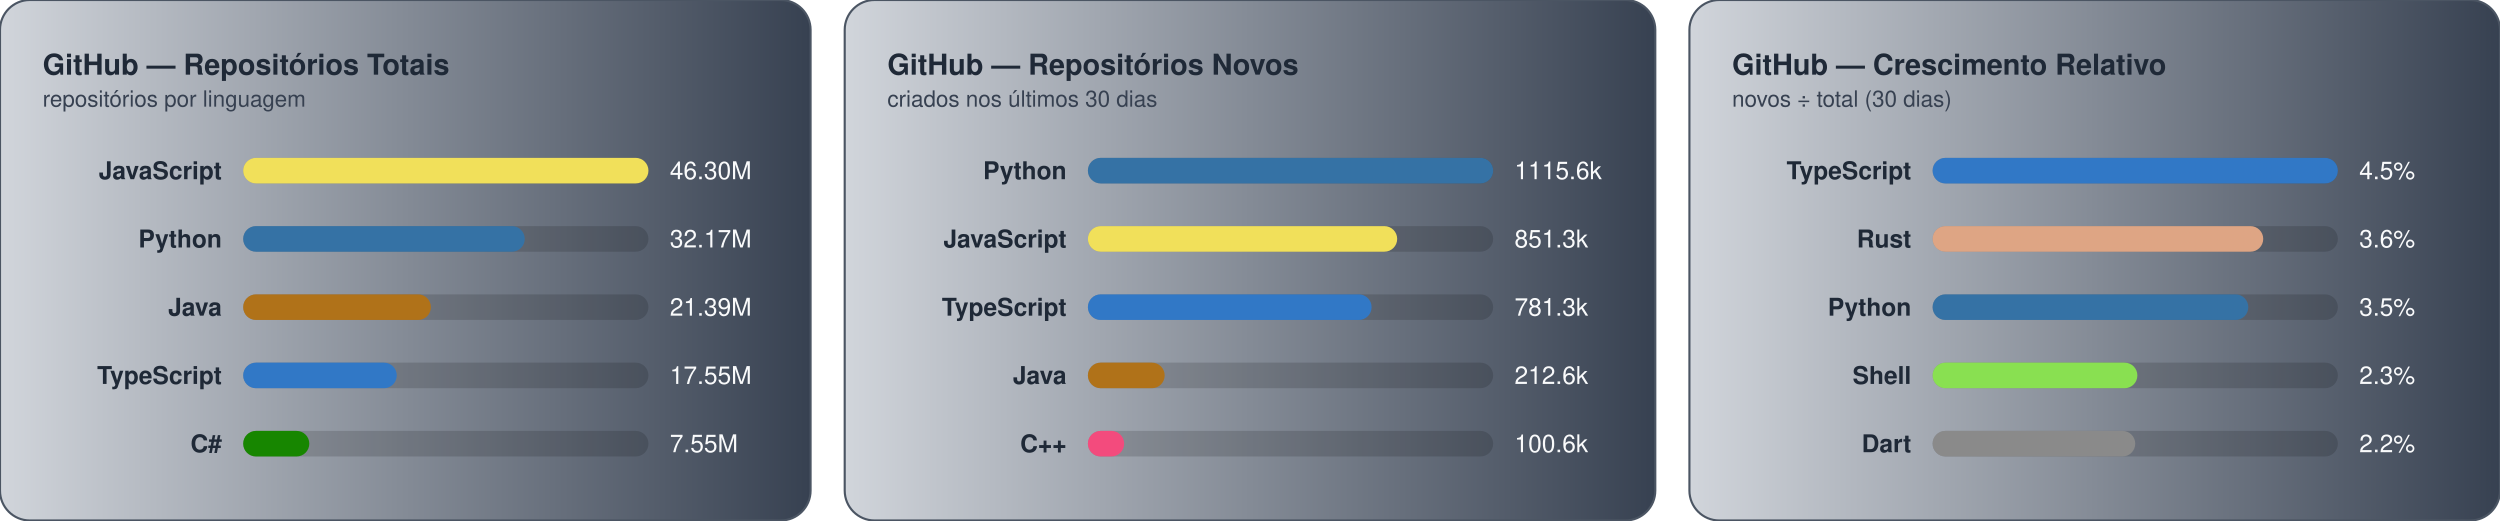
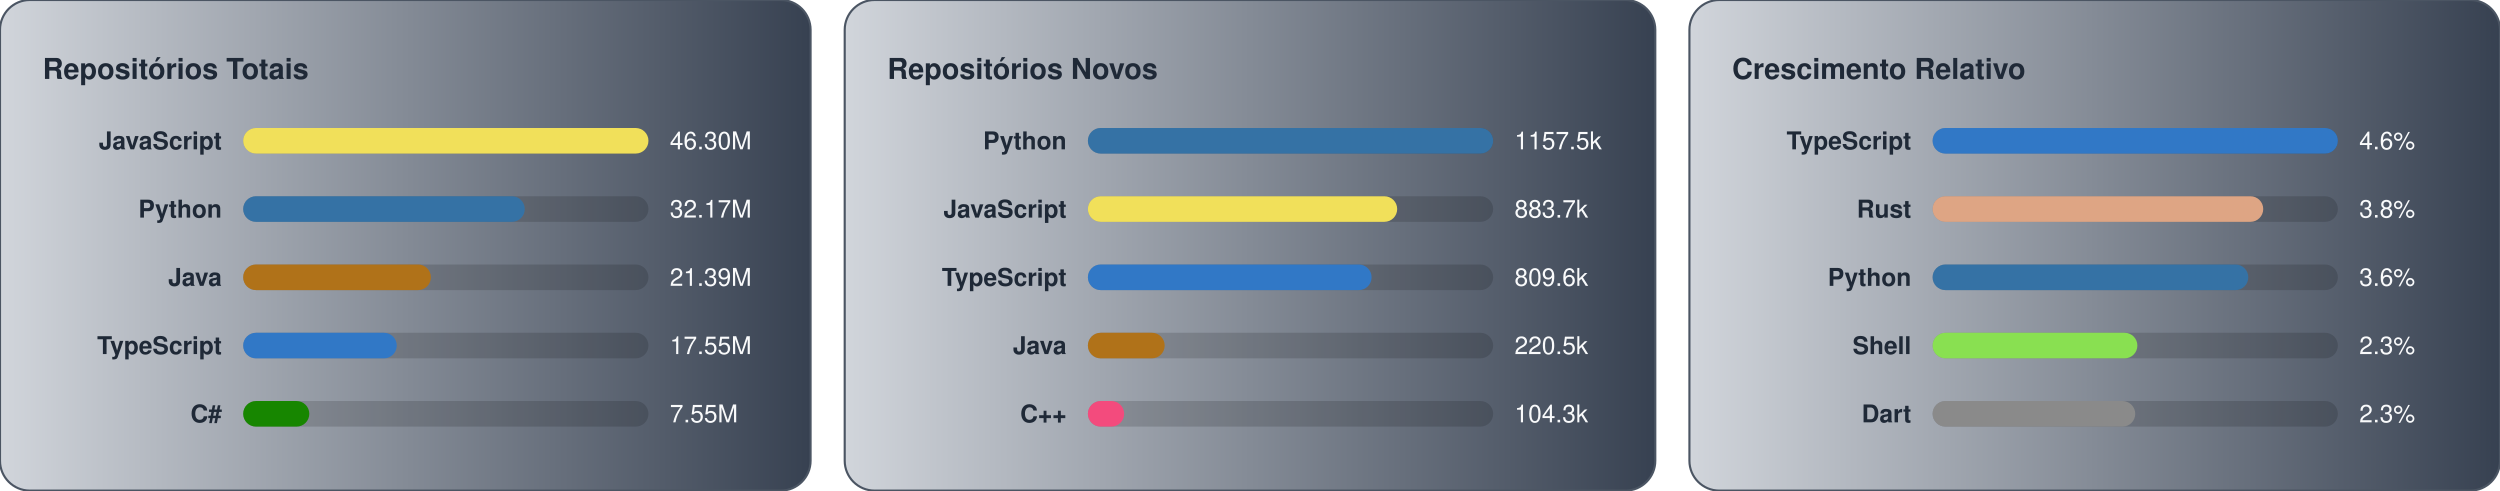
- <svg xmlns="http://www.w3.org/2000/svg" width="1172.0" height="244.0" viewBox="0 0 1172.0 244.0">
+ <svg xmlns="http://www.w3.org/2000/svg" width="1172.0" height="230.0" viewBox="0 0 1172.0 230.0">
  <g transform="translate(0.0,0)">
    <defs>
      <linearGradient id="gradGithubTotal" x1="0%" y1="0%" x2="100%" y2="0%">
        <stop offset="0%" stop-color="#D1D5DB" />
        <stop offset="100%" stop-color="#374151" />
      </linearGradient>
    </defs>
    <style>
    text { font-family: -apple-system, BlinkMacSystemFont, "Segoe UI", Helvetica, Arial, sans-serif; font-size: 11.5px; }
    .card { fill: url(#gradGithubTotal); stroke: #4b5563; stroke-width: 1; }
    .title { fill: #1f2937; font-weight: 700; font-size: 13.5px; }
-     .subtitle { fill: #374151; font-size: 10.5px; }
    .lbl { fill: #1f2937; font-weight: 600; }
    .val { fill: #f9fafb; }
    .track { fill: rgba(0,0,0,0.15); }
  </style>
-     <rect x="0" y="0" width="380" height="244" rx="14" class="card" />
-     <text x="20" y="35" class="title">GitHub — Repositórios Totais</text>
-     <text x="20" y="50" class="subtitle">repositórios por linguagem</text>
-     <text x="104" y="84.0" text-anchor="end" class="lbl">JavaScript</text>
-     <rect x="114" y="74.0" width="190" height="12" rx="6" class="track" />
-     <rect x="114" y="74.0" width="190" height="12" rx="6" fill="#f1e05a" />
-     <text x="314" y="84.0" class="val">46.30M</text>
-     <text x="104" y="116.0" text-anchor="end" class="lbl">Python</text>
-     <rect x="114" y="106.0" width="190" height="12" rx="6" class="track" />
-     <rect x="114" y="106.0" width="132" height="12" rx="6" fill="#3572A5" />
-     <text x="314" y="116.0" class="val">32.17M</text>
-     <text x="104" y="148.0" text-anchor="end" class="lbl">Java</text>
-     <rect x="114" y="138.0" width="190" height="12" rx="6" class="track" />
-     <rect x="114" y="138.0" width="88" height="12" rx="6" fill="#b07219" />
-     <text x="314" y="148.0" class="val">21.39M</text>
-     <text x="104" y="180.0" text-anchor="end" class="lbl">TypeScript</text>
-     <rect x="114" y="170.0" width="190" height="12" rx="6" class="track" />
-     <rect x="114" y="170.0" width="72" height="12" rx="6" fill="#3178c6" />
-     <text x="314" y="180.0" class="val">17.55M</text>
-     <text x="104" y="212.0" text-anchor="end" class="lbl">C#</text>
-     <rect x="114" y="202.0" width="190" height="12" rx="6" class="track" />
-     <rect x="114" y="202.0" width="31" height="12" rx="6" fill="#178600" />
-     <text x="314" y="212.0" class="val">7.55M</text>
+     <rect x="0" y="0" width="380" height="230" rx="14" class="card" />
+     <text x="20" y="37" class="title">Repositórios Totais</text>
+     <text x="104" y="70.0" text-anchor="end" class="lbl">JavaScript</text>
+     <rect x="114" y="60.0" width="190" height="12" rx="6" class="track" />
+     <rect x="114" y="60.0" width="190" height="12" rx="6" fill="#f1e05a" />
+     <text x="314" y="70.0" class="val">46.30M</text>
+     <text x="104" y="102.0" text-anchor="end" class="lbl">Python</text>
+     <rect x="114" y="92.0" width="190" height="12" rx="6" class="track" />
+     <rect x="114" y="92.0" width="132" height="12" rx="6" fill="#3572A5" />
+     <text x="314" y="102.0" class="val">32.17M</text>
+     <text x="104" y="134.0" text-anchor="end" class="lbl">Java</text>
+     <rect x="114" y="124.0" width="190" height="12" rx="6" class="track" />
+     <rect x="114" y="124.0" width="88" height="12" rx="6" fill="#b07219" />
+     <text x="314" y="134.0" class="val">21.39M</text>
+     <text x="104" y="166.0" text-anchor="end" class="lbl">TypeScript</text>
+     <rect x="114" y="156.0" width="190" height="12" rx="6" class="track" />
+     <rect x="114" y="156.0" width="72" height="12" rx="6" fill="#3178c6" />
+     <text x="314" y="166.0" class="val">17.55M</text>
+     <text x="104" y="198.0" text-anchor="end" class="lbl">C#</text>
+     <rect x="114" y="188.0" width="190" height="12" rx="6" class="track" />
+     <rect x="114" y="188.0" width="31" height="12" rx="6" fill="#178600" />
+     <text x="314" y="198.0" class="val">7.55M</text>
  </g>
  <g transform="translate(396.0,0)">
    <defs>
      <linearGradient id="gradGithubNew" x1="0%" y1="0%" x2="100%" y2="0%">
        <stop offset="0%" stop-color="#D1D5DB" />
        <stop offset="100%" stop-color="#374151" />
      </linearGradient>
    </defs>
    <style>
    text { font-family: -apple-system, BlinkMacSystemFont, "Segoe UI", Helvetica, Arial, sans-serif; font-size: 11.5px; }
    .card { fill: url(#gradGithubNew); stroke: #4b5563; stroke-width: 1; }
    .title { fill: #1f2937; font-weight: 700; font-size: 13.5px; }
-     .subtitle { fill: #374151; font-size: 10.5px; }
    .lbl { fill: #1f2937; font-weight: 600; }
    .val { fill: #f9fafb; }
    .track { fill: rgba(0,0,0,0.15); }
  </style>
-     <rect x="0" y="0" width="380" height="244" rx="14" class="card" />
-     <text x="20" y="35" class="title">GitHub — Repositórios Novos</text>
-     <text x="20" y="50" class="subtitle">criados nos últimos 30 dias</text>
-     <text x="104" y="84.0" text-anchor="end" class="lbl">Python</text>
-     <rect x="114" y="74.0" width="190" height="12" rx="6" class="track" />
-     <rect x="114" y="74.0" width="190" height="12" rx="6" fill="#3572A5" />
-     <text x="314" y="84.0" class="val">1115.6k</text>
-     <text x="104" y="116.0" text-anchor="end" class="lbl">JavaScript</text>
-     <rect x="114" y="106.0" width="190" height="12" rx="6" class="track" />
-     <rect x="114" y="106.0" width="145" height="12" rx="6" fill="#f1e05a" />
-     <text x="314" y="116.0" class="val">851.3k</text>
-     <text x="104" y="148.0" text-anchor="end" class="lbl">TypeScript</text>
-     <rect x="114" y="138.0" width="190" height="12" rx="6" class="track" />
-     <rect x="114" y="138.0" width="133" height="12" rx="6" fill="#3178c6" />
-     <text x="314" y="148.0" class="val">781.3k</text>
-     <text x="104" y="180.0" text-anchor="end" class="lbl">Java</text>
-     <rect x="114" y="170.0" width="190" height="12" rx="6" class="track" />
-     <rect x="114" y="170.0" width="36" height="12" rx="6" fill="#b07219" />
-     <text x="314" y="180.0" class="val">212.6k</text>
-     <text x="104" y="212.0" text-anchor="end" class="lbl">C++</text>
-     <rect x="114" y="202.0" width="190" height="12" rx="6" class="track" />
-     <rect x="114" y="202.0" width="17" height="12" rx="6" fill="#f34b7d" />
-     <text x="314" y="212.0" class="val">100.6k</text>
+     <rect x="0" y="0" width="380" height="230" rx="14" class="card" />
+     <text x="20" y="37" class="title">Repositórios Novos</text>
+     <text x="104" y="70.0" text-anchor="end" class="lbl">Python</text>
+     <rect x="114" y="60.0" width="190" height="12" rx="6" class="track" />
+     <rect x="114" y="60.0" width="190" height="12" rx="6" fill="#3572A5" />
+     <text x="314" y="70.0" class="val">1157.5k</text>
+     <text x="104" y="102.0" text-anchor="end" class="lbl">JavaScript</text>
+     <rect x="114" y="92.0" width="190" height="12" rx="6" class="track" />
+     <rect x="114" y="92.0" width="145" height="12" rx="6" fill="#f1e05a" />
+     <text x="314" y="102.0" class="val">883.7k</text>
+     <text x="104" y="134.0" text-anchor="end" class="lbl">TypeScript</text>
+     <rect x="114" y="124.0" width="190" height="12" rx="6" class="track" />
+     <rect x="114" y="124.0" width="133" height="12" rx="6" fill="#3178c6" />
+     <text x="314" y="134.0" class="val">809.6k</text>
+     <text x="104" y="166.0" text-anchor="end" class="lbl">Java</text>
+     <rect x="114" y="156.0" width="190" height="12" rx="6" class="track" />
+     <rect x="114" y="156.0" width="36" height="12" rx="6" fill="#b07219" />
+     <text x="314" y="166.0" class="val">220.5k</text>
+     <text x="104" y="198.0" text-anchor="end" class="lbl">C++</text>
+     <rect x="114" y="188.0" width="190" height="12" rx="6" class="track" />
+     <rect x="114" y="188.0" width="17" height="12" rx="6" fill="#f34b7d" />
+     <text x="314" y="198.0" class="val">104.3k</text>
  </g>
  <g transform="translate(792.0,0)">
    <defs>
      <linearGradient id="gradGithubGrowth" x1="0%" y1="0%" x2="100%" y2="0%">
        <stop offset="0%" stop-color="#D1D5DB" />
        <stop offset="100%" stop-color="#374151" />
      </linearGradient>
    </defs>
    <style>
    text { font-family: -apple-system, BlinkMacSystemFont, "Segoe UI", Helvetica, Arial, sans-serif; font-size: 11.5px; }
    .card { fill: url(#gradGithubGrowth); stroke: #4b5563; stroke-width: 1; }
    .title { fill: #1f2937; font-weight: 700; font-size: 13.5px; }
-     .subtitle { fill: #374151; font-size: 10.5px; }
    .lbl { fill: #1f2937; font-weight: 600; }
    .val { fill: #f9fafb; }
    .track { fill: rgba(0,0,0,0.15); }
  </style>
-     <rect x="0" y="0" width="380" height="244" rx="14" class="card" />
-     <text x="20" y="35" class="title">GitHub — Crescimento Relativo</text>
-     <text x="20" y="50" class="subtitle">novos ÷ total (30 dias)</text>
-     <text x="104" y="84.0" text-anchor="end" class="lbl">TypeScript</text>
-     <rect x="114" y="74.0" width="190" height="12" rx="6" class="track" />
-     <rect x="114" y="74.0" width="190" height="12" rx="6" fill="#3178c6" />
-     <text x="314" y="84.0" class="val">4.5%</text>
-     <text x="104" y="116.0" text-anchor="end" class="lbl">Rust</text>
-     <rect x="114" y="106.0" width="190" height="12" rx="6" class="track" />
-     <rect x="114" y="106.0" width="155" height="12" rx="6" fill="#dea584" />
-     <text x="314" y="116.0" class="val">3.6%</text>
-     <text x="104" y="148.0" text-anchor="end" class="lbl">Python</text>
-     <rect x="114" y="138.0" width="190" height="12" rx="6" class="track" />
-     <rect x="114" y="138.0" width="148" height="12" rx="6" fill="#3572A5" />
-     <text x="314" y="148.0" class="val">3.5%</text>
-     <text x="104" y="180.0" text-anchor="end" class="lbl">Shell</text>
-     <rect x="114" y="170.0" width="190" height="12" rx="6" class="track" />
-     <rect x="114" y="170.0" width="96" height="12" rx="6" fill="#89e051" />
-     <text x="314" y="180.0" class="val">2.3%</text>
-     <text x="104" y="212.0" text-anchor="end" class="lbl">Dart</text>
-     <rect x="114" y="202.0" width="190" height="12" rx="6" class="track" />
-     <rect x="114" y="202.0" width="95" height="12" rx="6" fill="#8a8a8a" />
-     <text x="314" y="212.0" class="val">2.2%</text>
+     <rect x="0" y="0" width="380" height="230" rx="14" class="card" />
+     <text x="20" y="37" class="title">Crescimento Relativo</text>
+     <text x="104" y="70.0" text-anchor="end" class="lbl">TypeScript</text>
+     <rect x="114" y="60.0" width="190" height="12" rx="6" class="track" />
+     <rect x="114" y="60.0" width="190" height="12" rx="6" fill="#3178c6" />
+     <text x="314" y="70.0" class="val">4.6%</text>
+     <text x="104" y="102.0" text-anchor="end" class="lbl">Rust</text>
+     <rect x="114" y="92.0" width="190" height="12" rx="6" class="track" />
+     <rect x="114" y="92.0" width="155" height="12" rx="6" fill="#dea584" />
+     <text x="314" y="102.0" class="val">3.8%</text>
+     <text x="104" y="134.0" text-anchor="end" class="lbl">Python</text>
+     <rect x="114" y="124.0" width="190" height="12" rx="6" class="track" />
+     <rect x="114" y="124.0" width="148" height="12" rx="6" fill="#3572A5" />
+     <text x="314" y="134.0" class="val">3.6%</text>
+     <text x="104" y="166.0" text-anchor="end" class="lbl">Shell</text>
+     <rect x="114" y="156.0" width="190" height="12" rx="6" class="track" />
+     <rect x="114" y="156.0" width="96" height="12" rx="6" fill="#89e051" />
+     <text x="314" y="166.0" class="val">2.3%</text>
+     <text x="104" y="198.0" text-anchor="end" class="lbl">Dart</text>
+     <rect x="114" y="188.0" width="190" height="12" rx="6" class="track" />
+     <rect x="114" y="188.0" width="95" height="12" rx="6" fill="#8a8a8a" />
+     <text x="314" y="198.0" class="val">2.3%</text>
  </g>
</svg>
